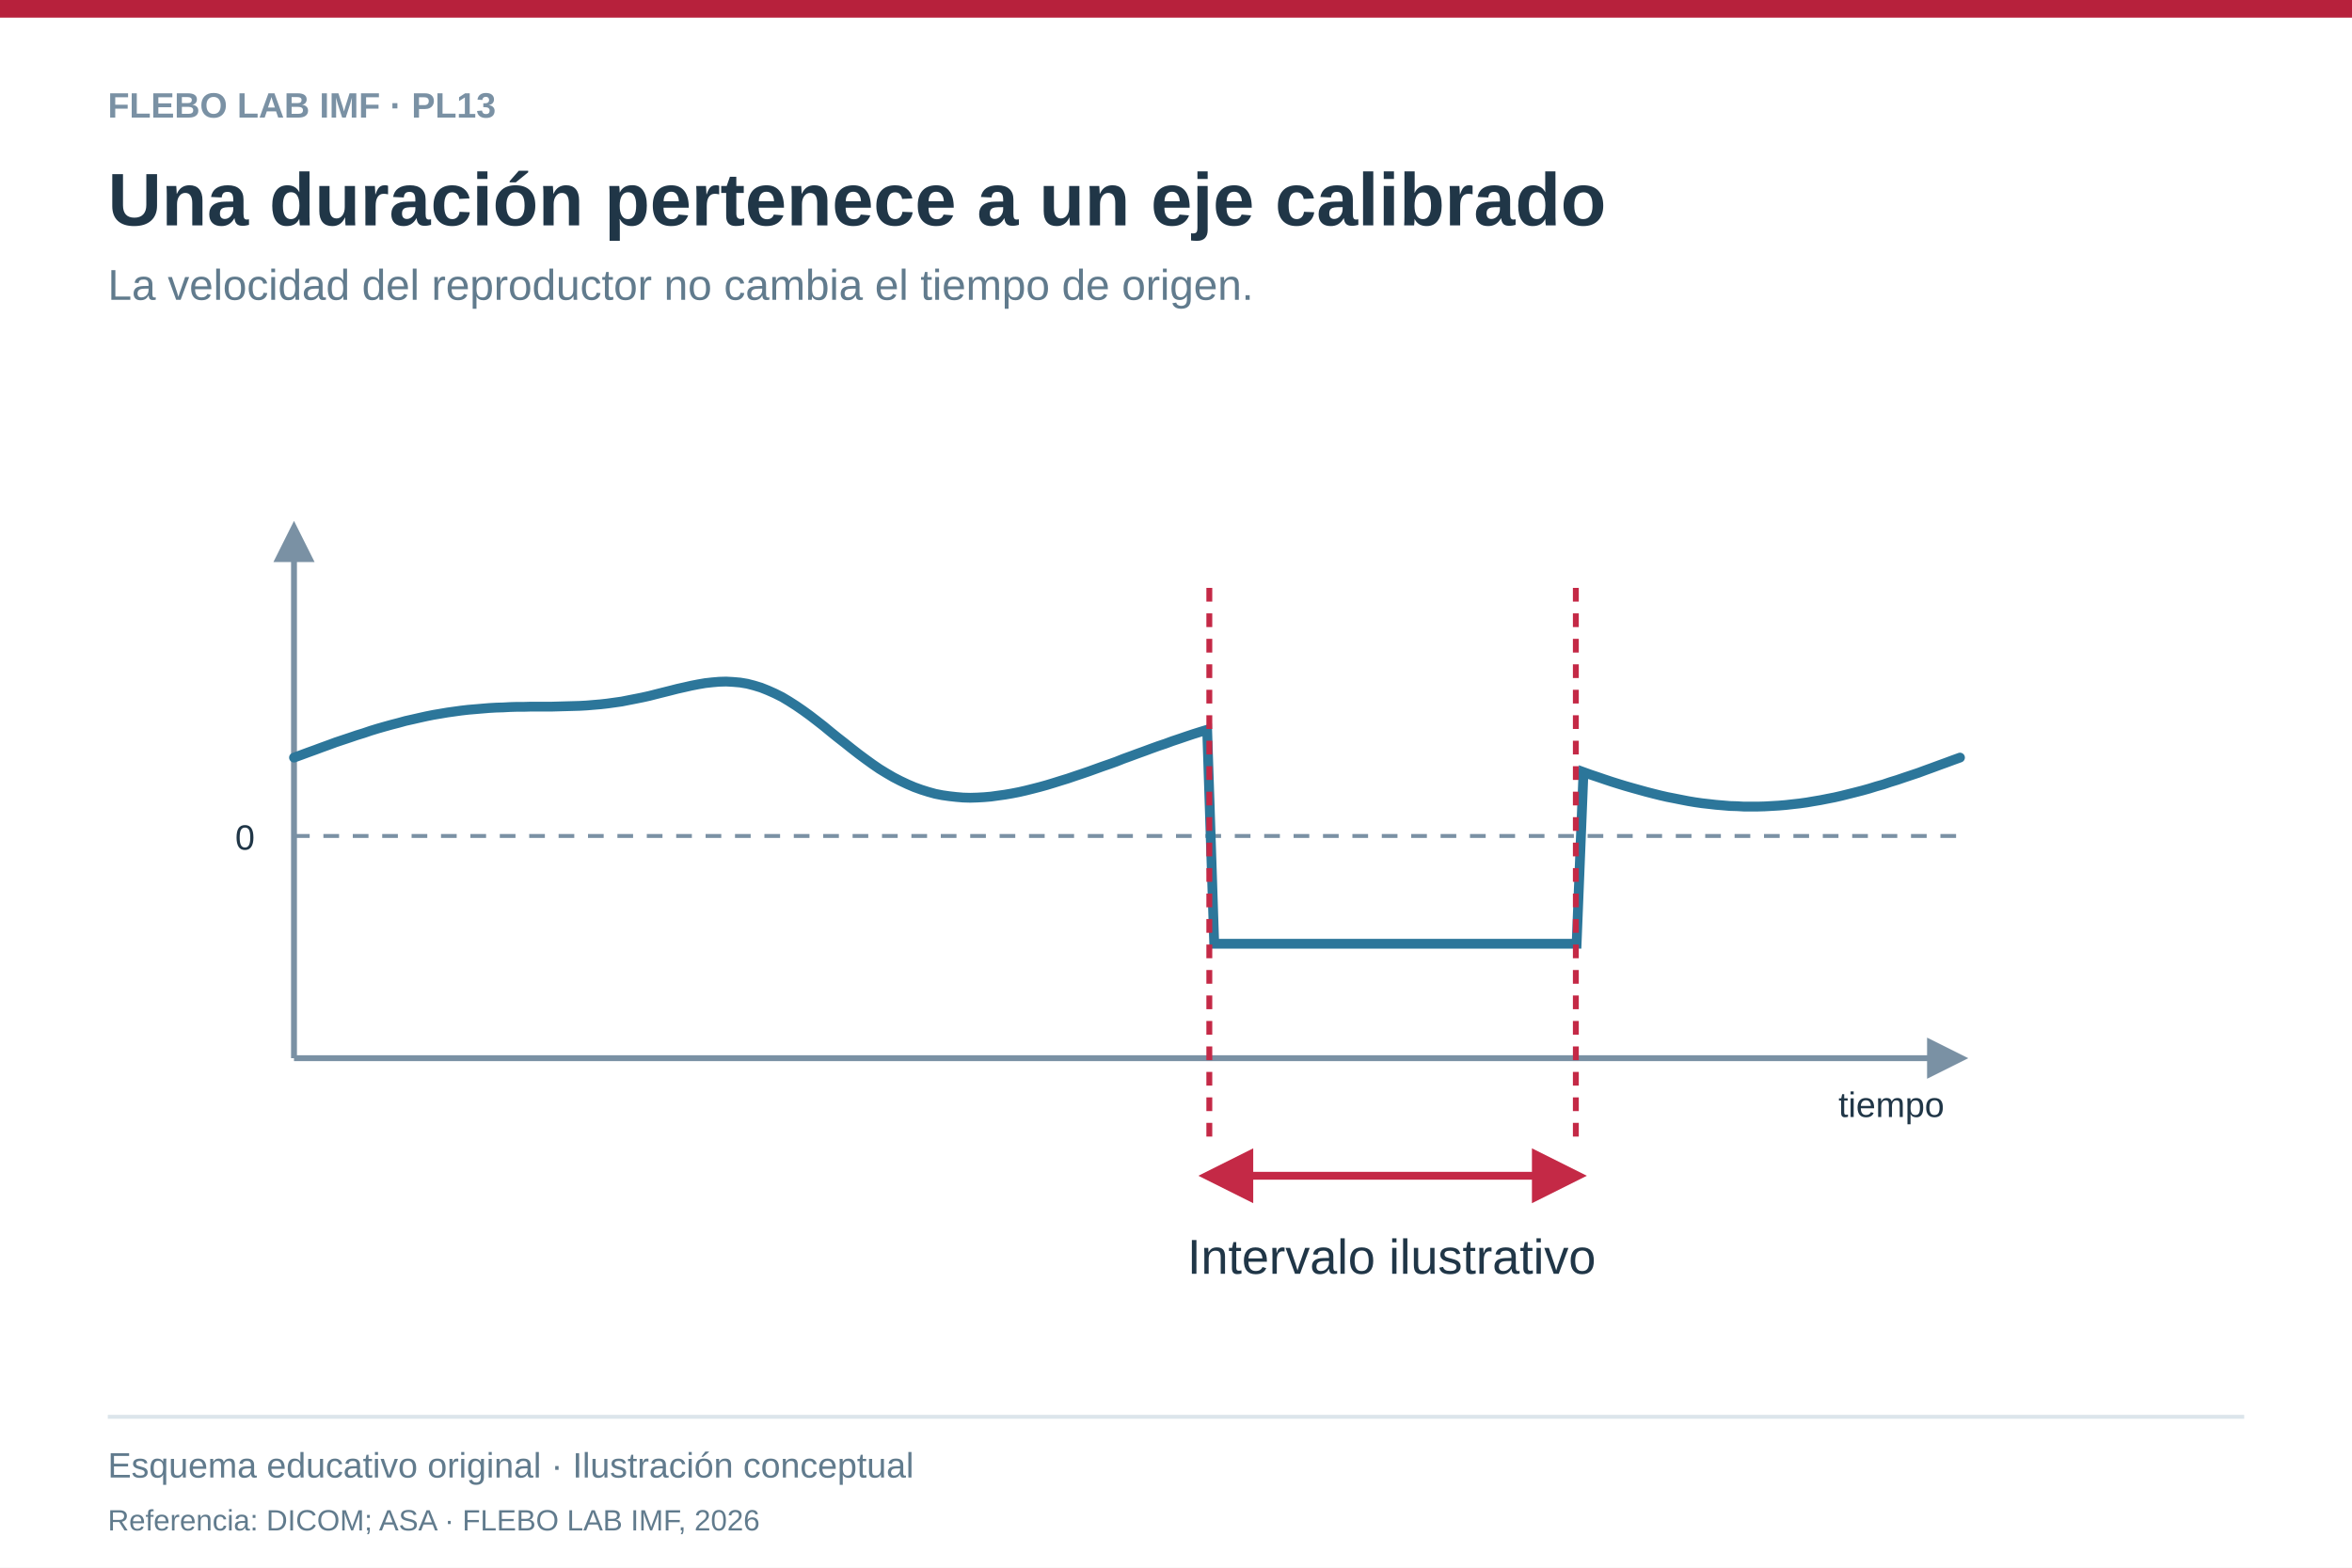
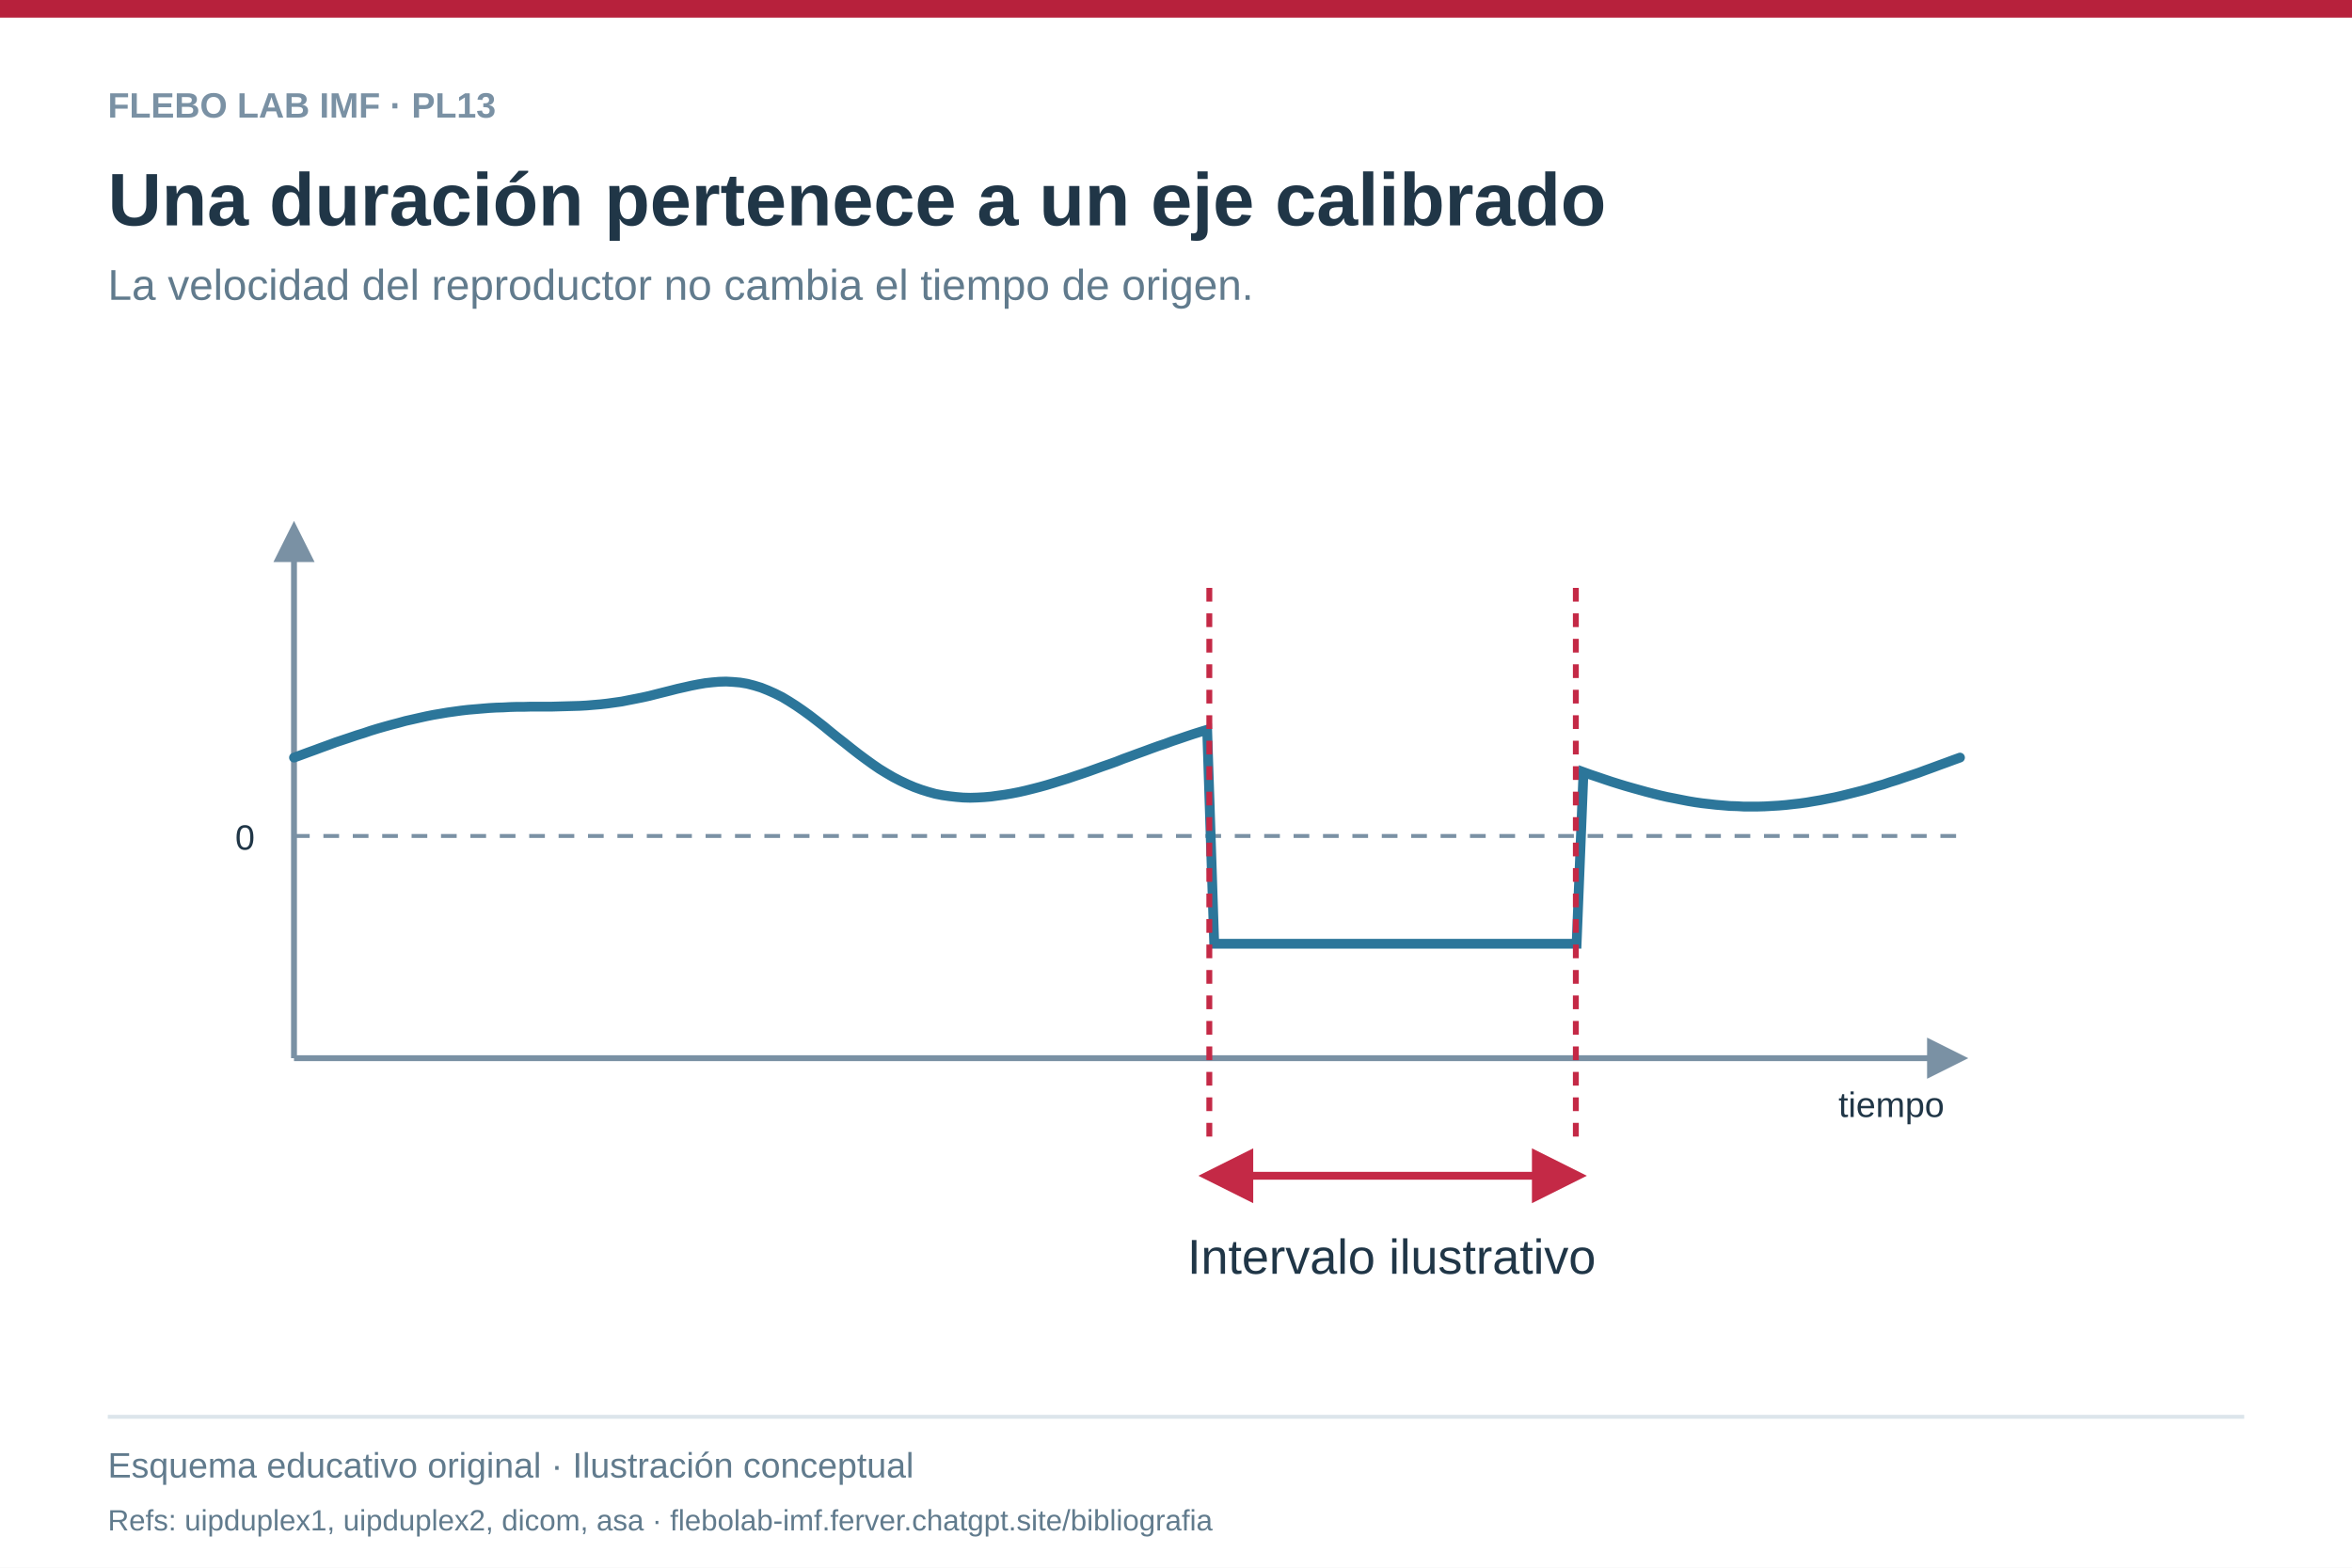
<svg xmlns="http://www.w3.org/2000/svg" width="1200" height="800" viewBox="0 0 1200 800" role="img" aria-labelledby="title desc">
  <defs>
    <marker id="arrow" viewBox="0 0 10 10" refX="8" refY="5" markerWidth="7" markerHeight="7" orient="auto-start-reverse">
      <path d="M0,0 L10,5 L0,10 z" fill="context-stroke" />
    </marker>
  </defs>
  <style>text{font-family:Arial,Helvetica,sans-serif}.static{display:none}@media(prefers-reduced-motion:reduce){.moving{display:none}.static{display:inline}}</style>
  <rect width="1200" height="800" fill="#fff" />
  <rect width="1200" height="9" fill="#b7213c" />
  <text x="55" y="60" fill="#7a91a4" font-size="18" font-weight="700" text-anchor="start">FLEBO LAB IMF · PL13</text>
  <text x="55" y="115" fill="#203647" font-size="38" font-weight="700" text-anchor="start">Una duración pertenece a un eje calibrado</text>
  <text x="55" y="153" fill="#617b8d" font-size="22" font-weight="400" text-anchor="start">La velocidad del reproductor no cambia el tiempo de origen.</text>
  <line x1="150" y1="540" x2="150" y2="270" stroke="#7a91a4" stroke-width="3" marker-end="url(#arrow)" />
  <line x1="150" y1="540" x2="1000" y2="540" stroke="#7a91a4" stroke-width="3" marker-end="url(#arrow)" />
  <line x1="150" y1="426.6" x2="1000" y2="426.6" stroke="#7a91a4" stroke-width="2" stroke-dasharray="8 7" />
  <path d="M150.0,386.6 L153.6,385.3 L157.1,384.0 L160.7,382.7 L164.2,381.4 L167.8,380.1 L171.3,378.8 L174.9,377.6 L178.5,376.4 L182.0,375.2 L185.6,374.1 L189.1,372.9 L192.7,371.8 L196.2,370.8 L199.8,369.8 L203.3,368.9 L206.9,367.9 L210.5,367.1 L214.0,366.3 L217.6,365.5 L221.1,364.8 L224.7,364.2 L228.2,363.6 L231.8,363.1 L235.4,362.6 L238.9,362.2 L242.5,361.9 L246.0,361.6 L249.6,361.3 L253.1,361.1 L256.7,361.0 L260.3,360.8 L263.8,360.7 L267.4,360.7 L270.9,360.6 L274.5,360.6 L278.0,360.6 L281.6,360.6 L285.1,360.5 L288.7,360.4 L292.3,360.3 L295.8,360.2 L299.4,360.0 L302.9,359.7 L306.5,359.4 L310.0,359.0 L313.6,358.5 L317.2,358.0 L320.7,357.3 L324.3,356.6 L327.8,355.9 L331.4,355.1 L334.9,354.2 L338.5,353.3 L342.1,352.4 L345.6,351.5 L349.2,350.7 L352.7,349.9 L356.3,349.2 L359.8,348.6 L363.4,348.2 L366.9,347.9 L370.5,347.8 L374.1,348.0 L377.6,348.3 L381.2,348.9 L384.7,349.8 L388.3,350.9 L391.8,352.3 L395.4,353.9 L399.0,355.7 L402.5,357.8 L406.1,360.1 L409.6,362.5 L413.2,365.1 L416.7,367.8 L420.3,370.6 L423.8,373.5 L427.4,376.4 L431.0,379.2 L434.5,382.0 L438.1,384.8 L441.6,387.4 L445.2,390.0 L448.7,392.4 L452.3,394.6 L455.9,396.7 L459.4,398.5 L463.0,400.2 L466.5,401.7 L470.1,403.0 L473.6,404.1 L477.2,405.1 L480.8,405.8 L484.3,406.3 L487.9,406.7 L491.4,407.0 L495.0,407.1 L498.5,407.0 L502.1,406.8 L505.6,406.5 L509.2,406.0 L512.8,405.5 L516.3,404.9 L519.9,404.2 L523.4,403.4 L527.0,402.5 L530.5,401.6 L534.1,400.6 L537.7,399.5 L541.2,398.4 L544.8,397.3 L548.3,396.1 L551.9,394.9 L555.4,393.7 L559.0,392.4 L562.6,391.1 L566.1,389.9 L569.7,388.6 L573.2,387.2 L576.8,385.9 L580.3,384.6 L583.9,383.3 L587.4,382.0 L591.0,380.7 L594.6,379.5 L598.1,378.2 L601.7,377.0 L605.2,375.8 L608.8,374.6 L612.3,373.5 L615.9,372.4 L619.5,481.6 L623.0,481.6 L626.6,481.6 L630.1,481.6 L633.7,481.6 L637.2,481.6 L640.8,481.6 L644.4,481.6 L647.9,481.6 L651.5,481.6 L655.0,481.6 L658.6,481.6 L662.1,481.6 L665.7,481.6 L669.2,481.6 L672.8,481.6 L676.4,481.6 L679.9,481.6 L683.5,481.6 L687.0,481.6 L690.6,481.6 L694.1,481.6 L697.7,481.6 L701.3,481.6 L704.8,481.6 L708.4,481.6 L711.9,481.6 L715.5,481.6 L719.0,481.6 L722.6,481.6 L726.2,481.6 L729.7,481.6 L733.3,481.6 L736.8,481.6 L740.4,481.6 L743.9,481.6 L747.5,481.6 L751.0,481.6 L754.6,481.6 L758.2,481.6 L761.7,481.6 L765.3,481.6 L768.8,481.6 L772.4,481.6 L775.9,481.6 L779.5,481.6 L783.1,481.6 L786.6,481.6 L790.2,481.6 L793.7,481.6 L797.3,481.6 L800.8,481.6 L804.4,481.6 L807.9,394.0 L811.5,395.3 L815.1,396.5 L818.6,397.7 L822.2,398.9 L825.7,400.0 L829.3,401.1 L832.8,402.1 L836.4,403.1 L840.0,404.1 L843.5,405.0 L847.1,405.9 L850.6,406.7 L854.2,407.4 L857.7,408.1 L861.3,408.8 L864.9,409.4 L868.4,409.9 L872.0,410.3 L875.5,410.7 L879.1,411.0 L882.6,411.3 L886.2,411.4 L889.7,411.6 L893.3,411.6 L896.9,411.6 L900.4,411.5 L904.0,411.3 L907.5,411.1 L911.1,410.8 L914.6,410.4 L918.2,410.0 L921.8,409.5 L925.3,408.9 L928.9,408.3 L932.4,407.6 L936.0,406.9 L939.5,406.1 L943.1,405.2 L946.7,404.3 L950.2,403.4 L953.8,402.4 L957.3,401.3 L960.9,400.3 L964.4,399.1 L968.0,398.0 L971.5,396.8 L975.1,395.6 L978.7,394.4 L982.2,393.1 L985.8,391.8 L989.3,390.5 L992.9,389.2 L996.4,387.9 L1000.0,386.6" fill="none" stroke="#2c769a" stroke-width="5" stroke-linecap="round" />
  <text x="130" y="433.6" fill="#203647" font-size="18" font-weight="400" text-anchor="end">0</text>
  <text x="992" y="570" fill="#203647" font-size="18" font-weight="400" text-anchor="end">tiempo</text>
  <line x1="617" y1="300" x2="617" y2="580" stroke="#c42946" stroke-width="3" stroke-dasharray="7 6" />
  <line x1="804" y1="300" x2="804" y2="580" stroke="#c42946" stroke-width="3" stroke-dasharray="7 6" />
  <line x1="617" y1="600" x2="804" y2="600" stroke="#c42946" stroke-width="4" marker-start="url(#arrow)" marker-end="url(#arrow)" />
  <text x="710" y="650" fill="#203647" font-size="25" font-weight="400" text-anchor="middle">Intervalo ilustrativo</text>
  <line x1="55" y1="723" x2="1145" y2="723" stroke="#dce5eb" stroke-width="2" />
  <text x="55" y="754" fill="#617b8d" font-size="18" font-weight="400" text-anchor="start">Esquema educativo original · Ilustración conceptual</text>
-   <text x="55" y="781" fill="#617b8d" font-size="15" font-weight="400" text-anchor="start">Referencia: DICOM; ASA · FLEBO LAB IMF, 2026</text>
+   <text x="55" y="781" fill="#617b8d" font-size="15" font-weight="400" text-anchor="start">Refs: uipduplex1, uipduplex2, dicom, asa · flebolab-imf.ferver.chatgpt.site/bibliografia</text>
</svg>
